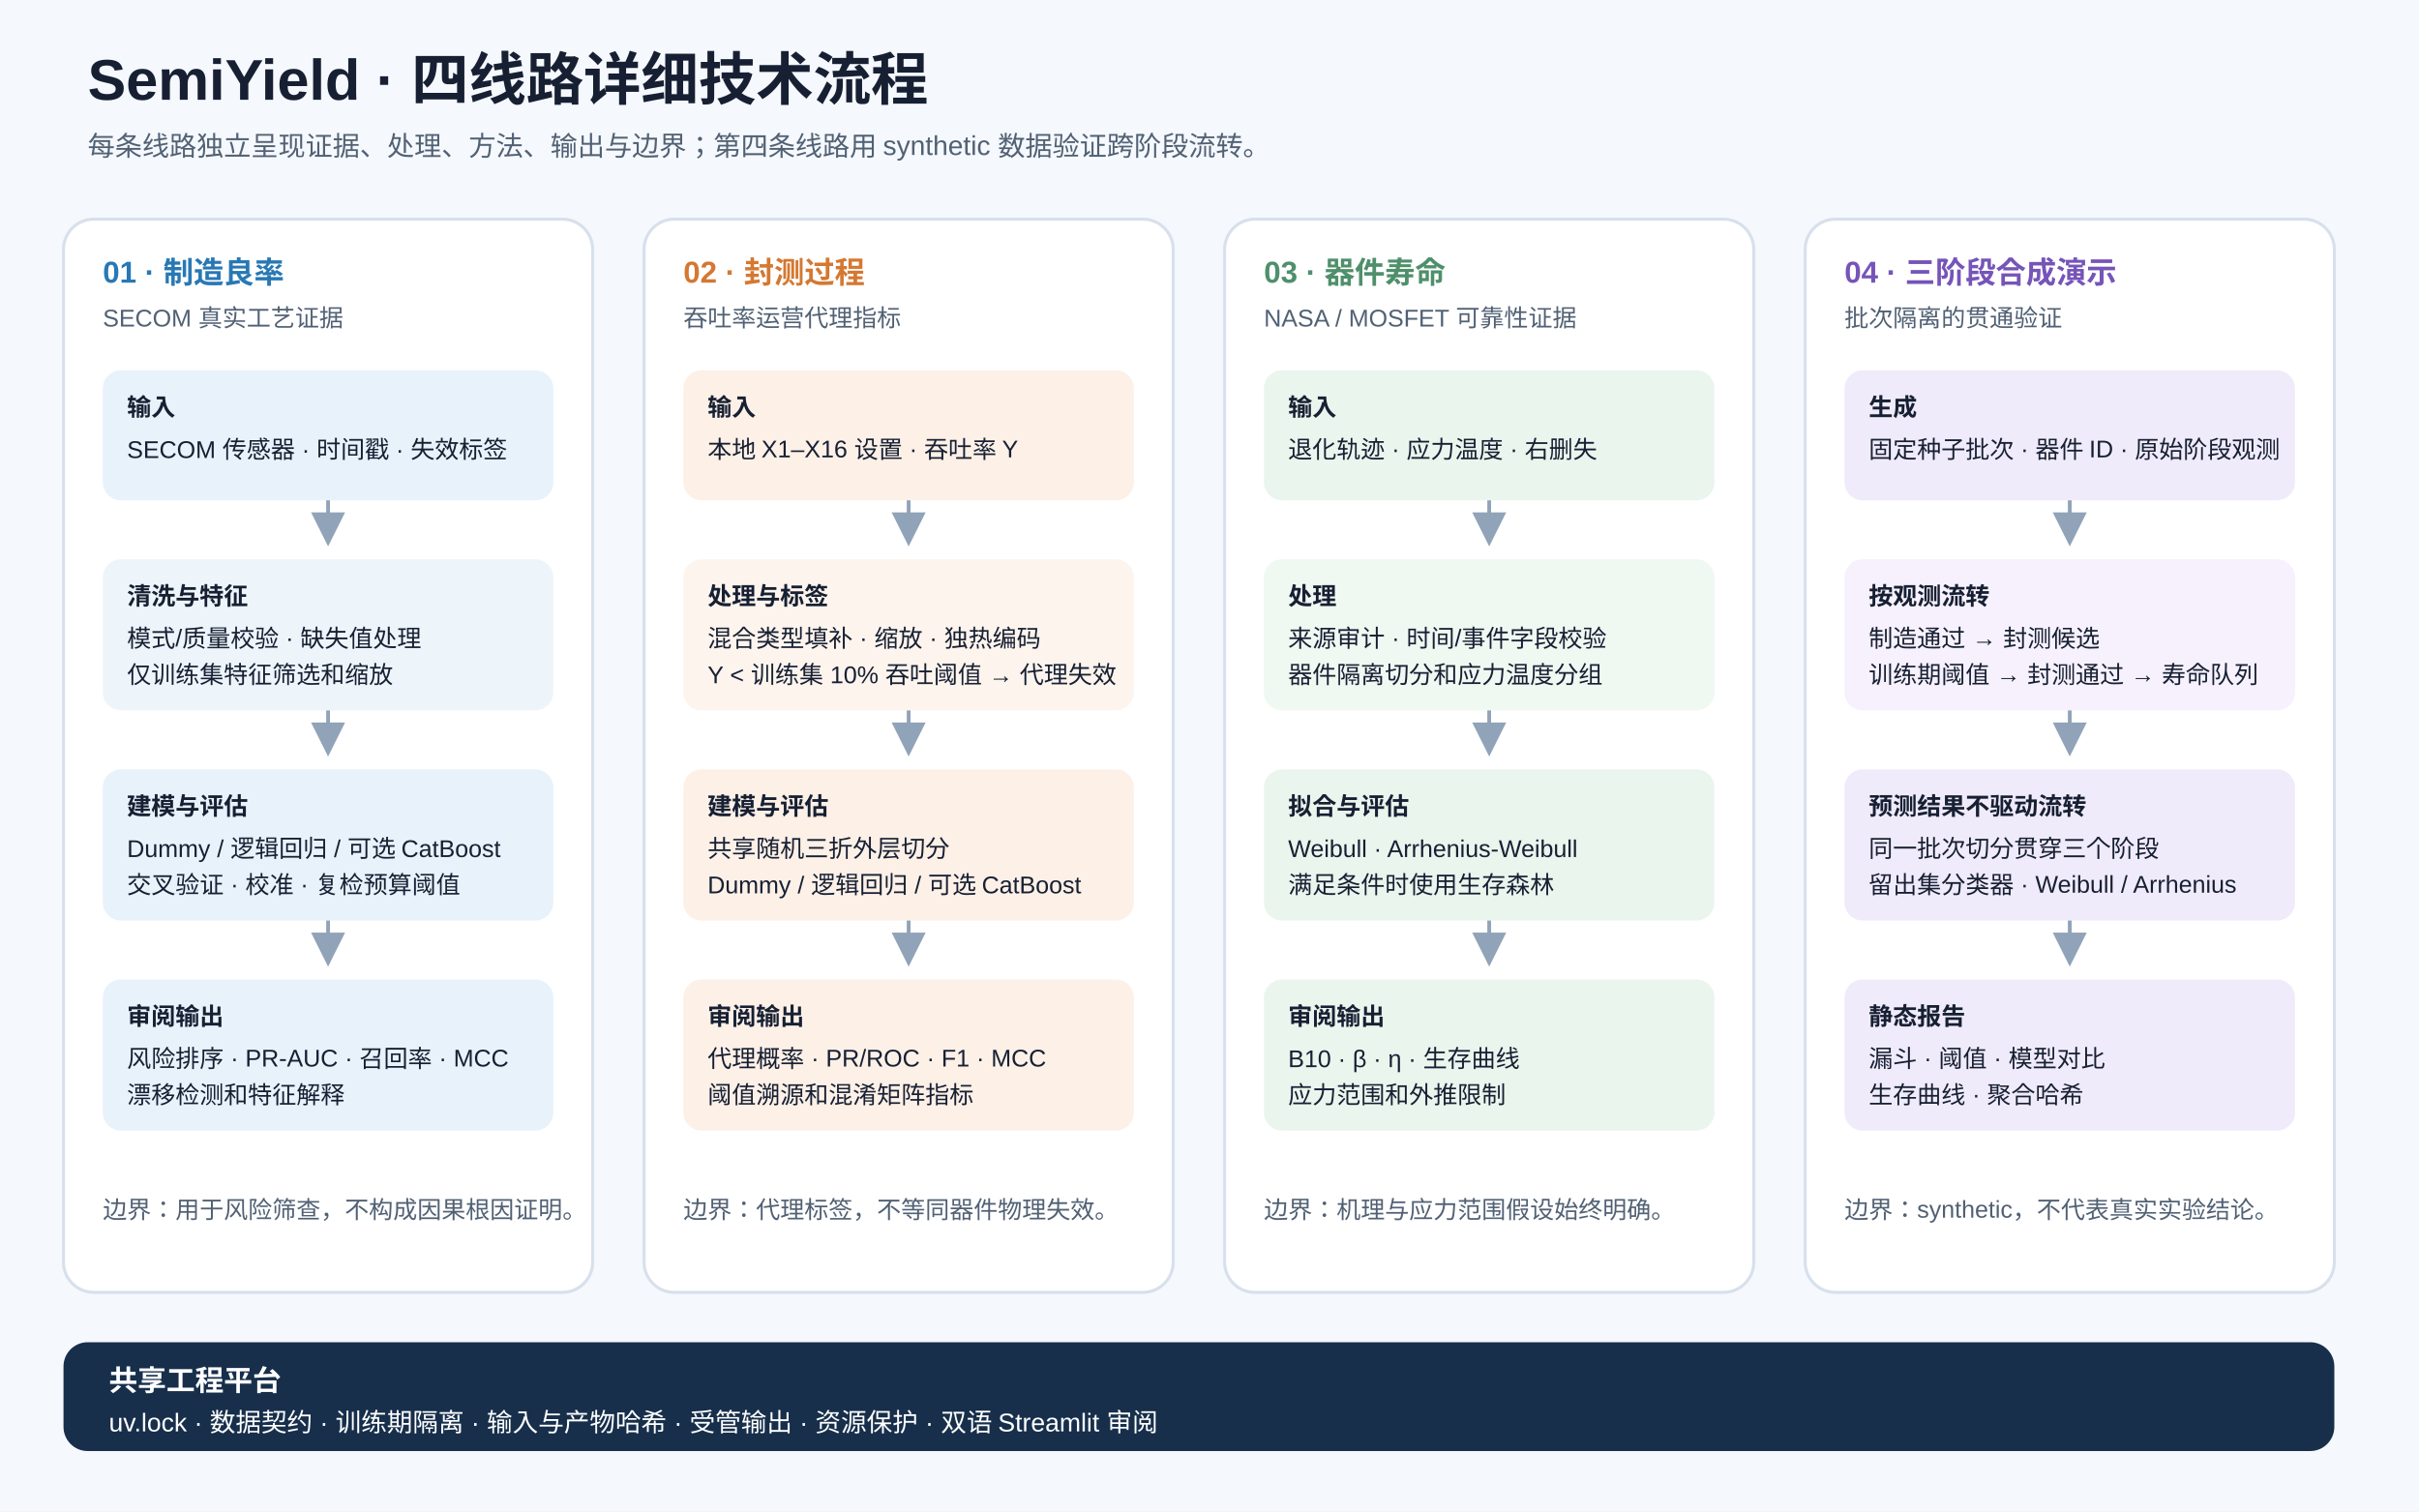
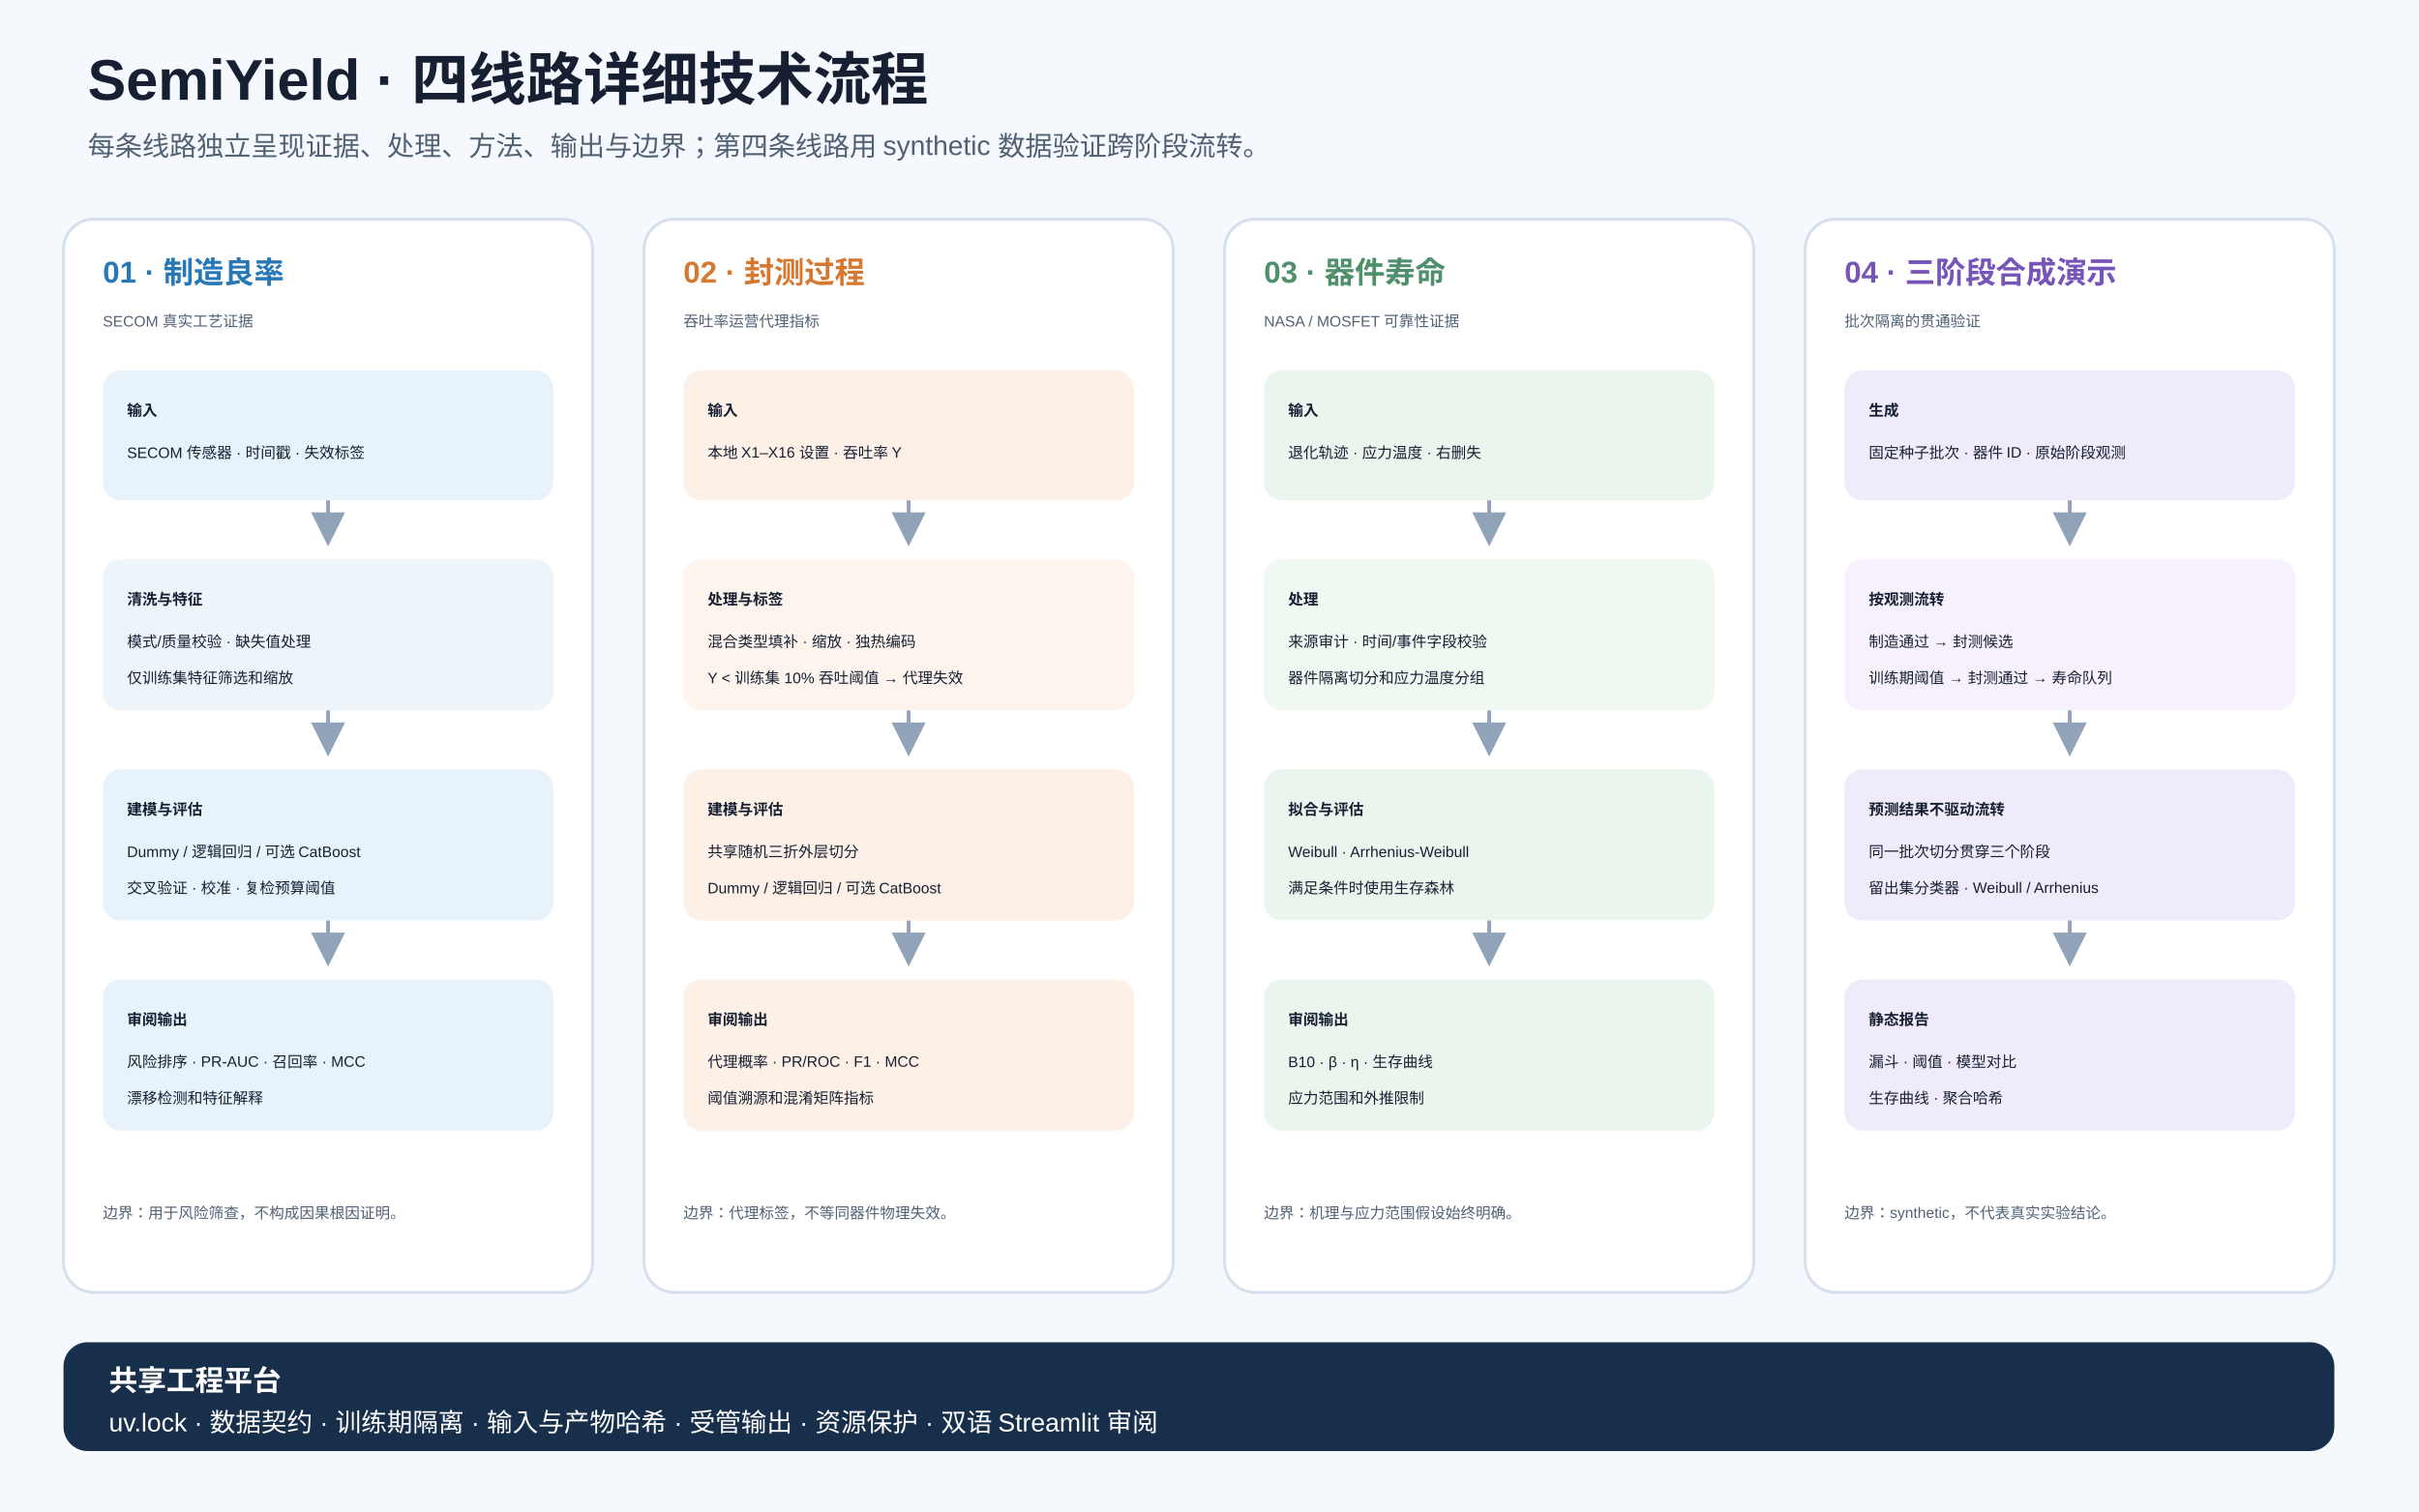
<svg xmlns="http://www.w3.org/2000/svg" width="1600" height="1000" viewBox="0 0 1600 1000" role="img" aria-labelledby="title desc">
  <defs>
    <marker id="arrow" markerWidth="9" markerHeight="9" refX="8" refY="4.5" orient="auto">
      <path d="M0 0 L9 4.5 L0 9z" fill="#91a3b8" />
    </marker>
  </defs>
  <rect width="1600" height="1000" fill="#f5f8fc" />
  <g font-family="Arial, 'Microsoft YaHei', sans-serif" fill="#172033">
    <text x="58" y="66" font-size="38" font-weight="700">SemiYield · 四线路详细技术流程</text>
    <text x="58" y="103" font-size="18" fill="#516174">每条线路独立呈现证据、处理、方法、输出与边界；第四条线路用 synthetic 数据验证跨阶段流转。</text>
    <g fill="#fff" stroke="#d7e0ec" stroke-width="2">
      <rect x="42" y="145" width="350" height="710" rx="20" />
      <rect x="426" y="145" width="350" height="710" rx="20" />
      <rect x="810" y="145" width="350" height="710" rx="20" />
      <rect x="1194" y="145" width="350" height="710" rx="20" />
    </g>
-     <g font-size="16">
+     <g font-size="10">
      <text x="68" y="187" font-size="20" font-weight="700" fill="#2878b5">01 · 制造良率</text>
      <text x="68" y="216" fill="#516174">SECOM 真实工艺证据</text>
      <rect x="68" y="245" width="298" height="86" rx="12" fill="#e8f2fb" />
      <text x="84" y="275" font-weight="700">输入</text>
      <text x="84" y="303">SECOM 传感器 · 时间戳 · 失效标签</text>
      <path d="M217 331v28" stroke="#91a3b8" stroke-width="2.5" marker-end="url(#arrow)" />
      <rect x="68" y="370" width="298" height="100" rx="12" fill="#edf5fb" />
      <text x="84" y="400" font-weight="700">清洗与特征</text>
      <text x="84" y="428">模式/质量校验 · 缺失值处理</text>
      <text x="84" y="452">仅训练集特征筛选和缩放</text>
      <path d="M217 470v28" stroke="#91a3b8" stroke-width="2.5" marker-end="url(#arrow)" />
      <rect x="68" y="509" width="298" height="100" rx="12" fill="#e8f2fb" />
      <text x="84" y="539" font-weight="700">建模与评估</text>
      <text x="84" y="567">Dummy / 逻辑回归 / 可选 CatBoost</text>
      <text x="84" y="591">交叉验证 · 校准 · 复检预算阈值</text>
      <path d="M217 609v28" stroke="#91a3b8" stroke-width="2.5" marker-end="url(#arrow)" />
      <rect x="68" y="648" width="298" height="100" rx="12" fill="#e8f2fb" />
      <text x="84" y="678" font-weight="700">审阅输出</text>
      <text x="84" y="706">风险排序 · PR-AUC · 召回率 · MCC</text>
      <text x="84" y="730">漂移检测和特征解释</text>
      <text x="68" y="806" fill="#516174">边界：用于风险筛查，不构成因果根因证明。</text>
      <text x="452" y="187" font-size="20" font-weight="700" fill="#d47832">02 · 封测过程</text>
      <text x="452" y="216" fill="#516174">吞吐率运营代理指标</text>
      <rect x="452" y="245" width="298" height="86" rx="12" fill="#fcf0e7" />
      <text x="468" y="275" font-weight="700">输入</text>
      <text x="468" y="303">本地 X1–X16 设置 · 吞吐率 Y</text>
      <path d="M601 331v28" stroke="#91a3b8" stroke-width="2.5" marker-end="url(#arrow)" />
      <rect x="452" y="370" width="298" height="100" rx="12" fill="#fdf4ed" />
      <text x="468" y="400" font-weight="700">处理与标签</text>
      <text x="468" y="428">混合类型填补 · 缩放 · 独热编码</text>
      <text x="468" y="452">Y &lt; 训练集 10% 吞吐阈值 → 代理失效</text>
      <path d="M601 470v28" stroke="#91a3b8" stroke-width="2.5" marker-end="url(#arrow)" />
      <rect x="452" y="509" width="298" height="100" rx="12" fill="#fcf0e7" />
      <text x="468" y="539" font-weight="700">建模与评估</text>
      <text x="468" y="567">共享随机三折外层切分</text>
      <text x="468" y="591">Dummy / 逻辑回归 / 可选 CatBoost</text>
      <path d="M601 609v28" stroke="#91a3b8" stroke-width="2.5" marker-end="url(#arrow)" />
      <rect x="452" y="648" width="298" height="100" rx="12" fill="#fcf0e7" />
      <text x="468" y="678" font-weight="700">审阅输出</text>
      <text x="468" y="706">代理概率 · PR/ROC · F1 · MCC</text>
      <text x="468" y="730">阈值溯源和混淆矩阵指标</text>
      <text x="452" y="806" fill="#516174">边界：代理标签，不等同器件物理失效。</text>
      <text x="836" y="187" font-size="20" font-weight="700" fill="#4f8f6b">03 · 器件寿命</text>
      <text x="836" y="216" fill="#516174">NASA / MOSFET 可靠性证据</text>
      <rect x="836" y="245" width="298" height="86" rx="12" fill="#eaf5ed" />
      <text x="852" y="275" font-weight="700">输入</text>
      <text x="852" y="303">退化轨迹 · 应力温度 · 右删失</text>
      <path d="M985 331v28" stroke="#91a3b8" stroke-width="2.5" marker-end="url(#arrow)" />
      <rect x="836" y="370" width="298" height="100" rx="12" fill="#f0f8f2" />
      <text x="852" y="400" font-weight="700">处理</text>
      <text x="852" y="428">来源审计 · 时间/事件字段校验</text>
      <text x="852" y="452">器件隔离切分和应力温度分组</text>
      <path d="M985 470v28" stroke="#91a3b8" stroke-width="2.5" marker-end="url(#arrow)" />
      <rect x="836" y="509" width="298" height="100" rx="12" fill="#eaf5ed" />
      <text x="852" y="539" font-weight="700">拟合与评估</text>
      <text x="852" y="567">Weibull · Arrhenius-Weibull</text>
      <text x="852" y="591">满足条件时使用生存森林</text>
      <path d="M985 609v28" stroke="#91a3b8" stroke-width="2.5" marker-end="url(#arrow)" />
      <rect x="836" y="648" width="298" height="100" rx="12" fill="#eaf5ed" />
      <text x="852" y="678" font-weight="700">审阅输出</text>
      <text x="852" y="706">B10 · β · η · 生存曲线</text>
      <text x="852" y="730">应力范围和外推限制</text>
      <text x="836" y="806" fill="#516174">边界：机理与应力范围假设始终明确。</text>
      <text x="1220" y="187" font-size="20" font-weight="700" fill="#7654b8">04 · 三阶段合成演示</text>
      <text x="1220" y="216" fill="#516174">批次隔离的贯通验证</text>
      <rect x="1220" y="245" width="298" height="86" rx="12" fill="#f0ebfa" />
      <text x="1236" y="275" font-weight="700">生成</text>
      <text x="1236" y="303">固定种子批次 · 器件 ID · 原始阶段观测</text>
      <path d="M1369 331v28" stroke="#91a3b8" stroke-width="2.5" marker-end="url(#arrow)" />
      <rect x="1220" y="370" width="298" height="100" rx="12" fill="#f6f1fc" />
      <text x="1236" y="400" font-weight="700">按观测流转</text>
      <text x="1236" y="428">制造通过 → 封测候选</text>
      <text x="1236" y="452">训练期阈值 → 封测通过 → 寿命队列</text>
      <path d="M1369 470v28" stroke="#91a3b8" stroke-width="2.5" marker-end="url(#arrow)" />
      <rect x="1220" y="509" width="298" height="100" rx="12" fill="#f0ebfa" />
      <text x="1236" y="539" font-weight="700">预测结果不驱动流转</text>
      <text x="1236" y="567">同一批次切分贯穿三个阶段</text>
      <text x="1236" y="591">留出集分类器 · Weibull / Arrhenius</text>
      <path d="M1369 609v28" stroke="#91a3b8" stroke-width="2.5" marker-end="url(#arrow)" />
      <rect x="1220" y="648" width="298" height="100" rx="12" fill="#f0ebfa" />
      <text x="1236" y="678" font-weight="700">静态报告</text>
      <text x="1236" y="706">漏斗 · 阈值 · 模型对比</text>
      <text x="1236" y="730">生存曲线 · 聚合哈希</text>
      <text x="1220" y="806" fill="#516174">边界：synthetic，不代表真实实验结论。</text>
    </g>
    <rect x="42" y="888" width="1502" height="72" rx="16" fill="#172f4b" />
    <g fill="#fff">
      <text x="72" y="920" font-size="19" font-weight="700">共享工程平台</text>
      <text x="72" y="947" font-size="17">uv.lock · 数据契约 · 训练期隔离 · 输入与产物哈希 · 受管输出 · 资源保护 · 双语 Streamlit 审阅</text>
    </g>
  </g>
</svg>
